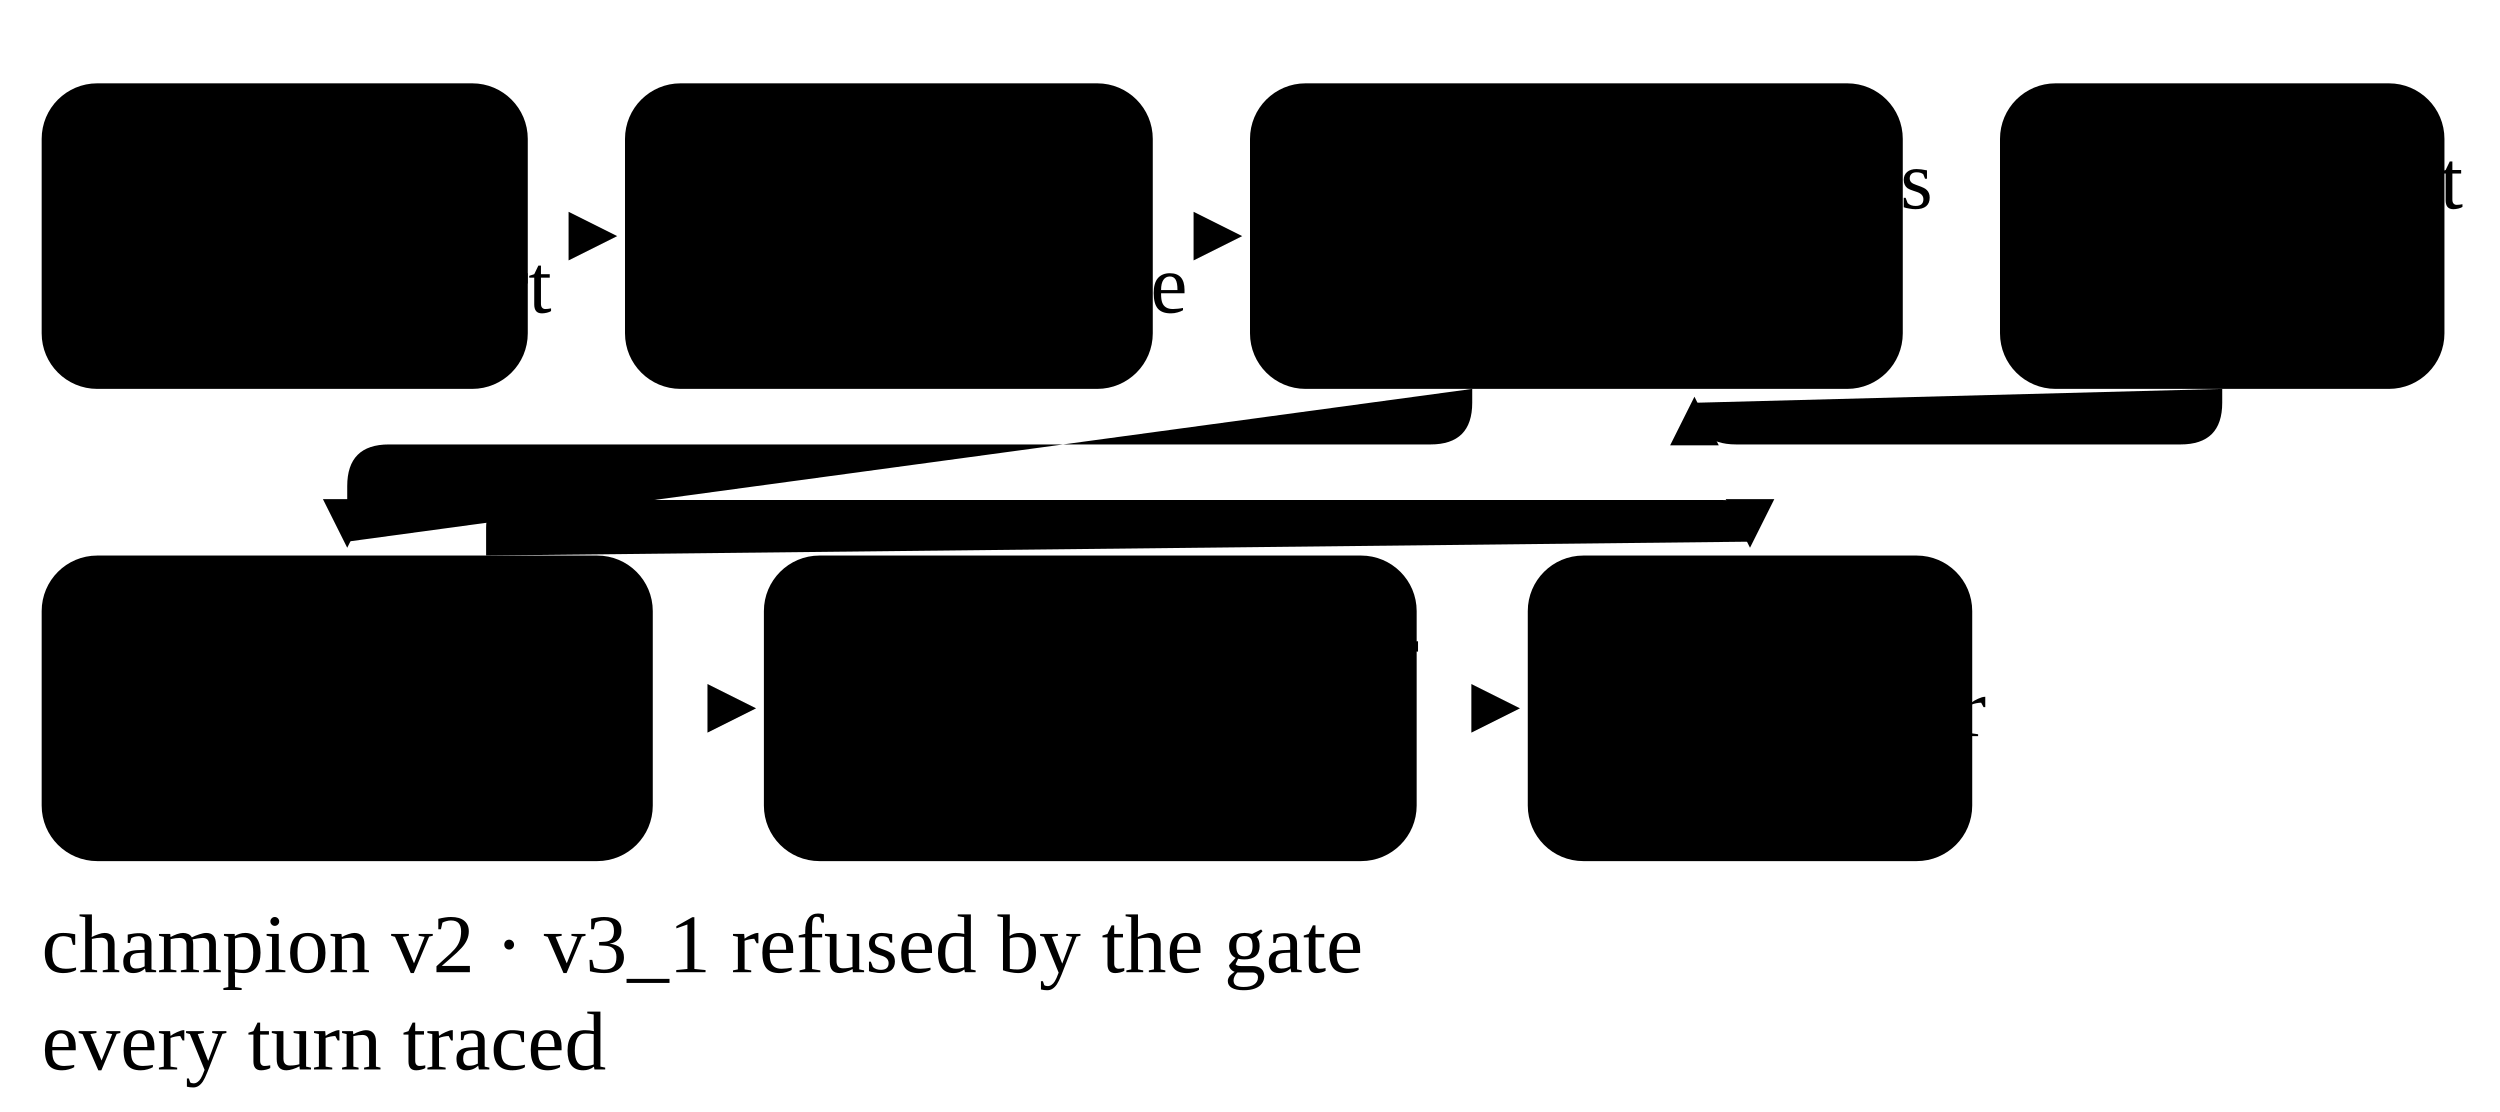
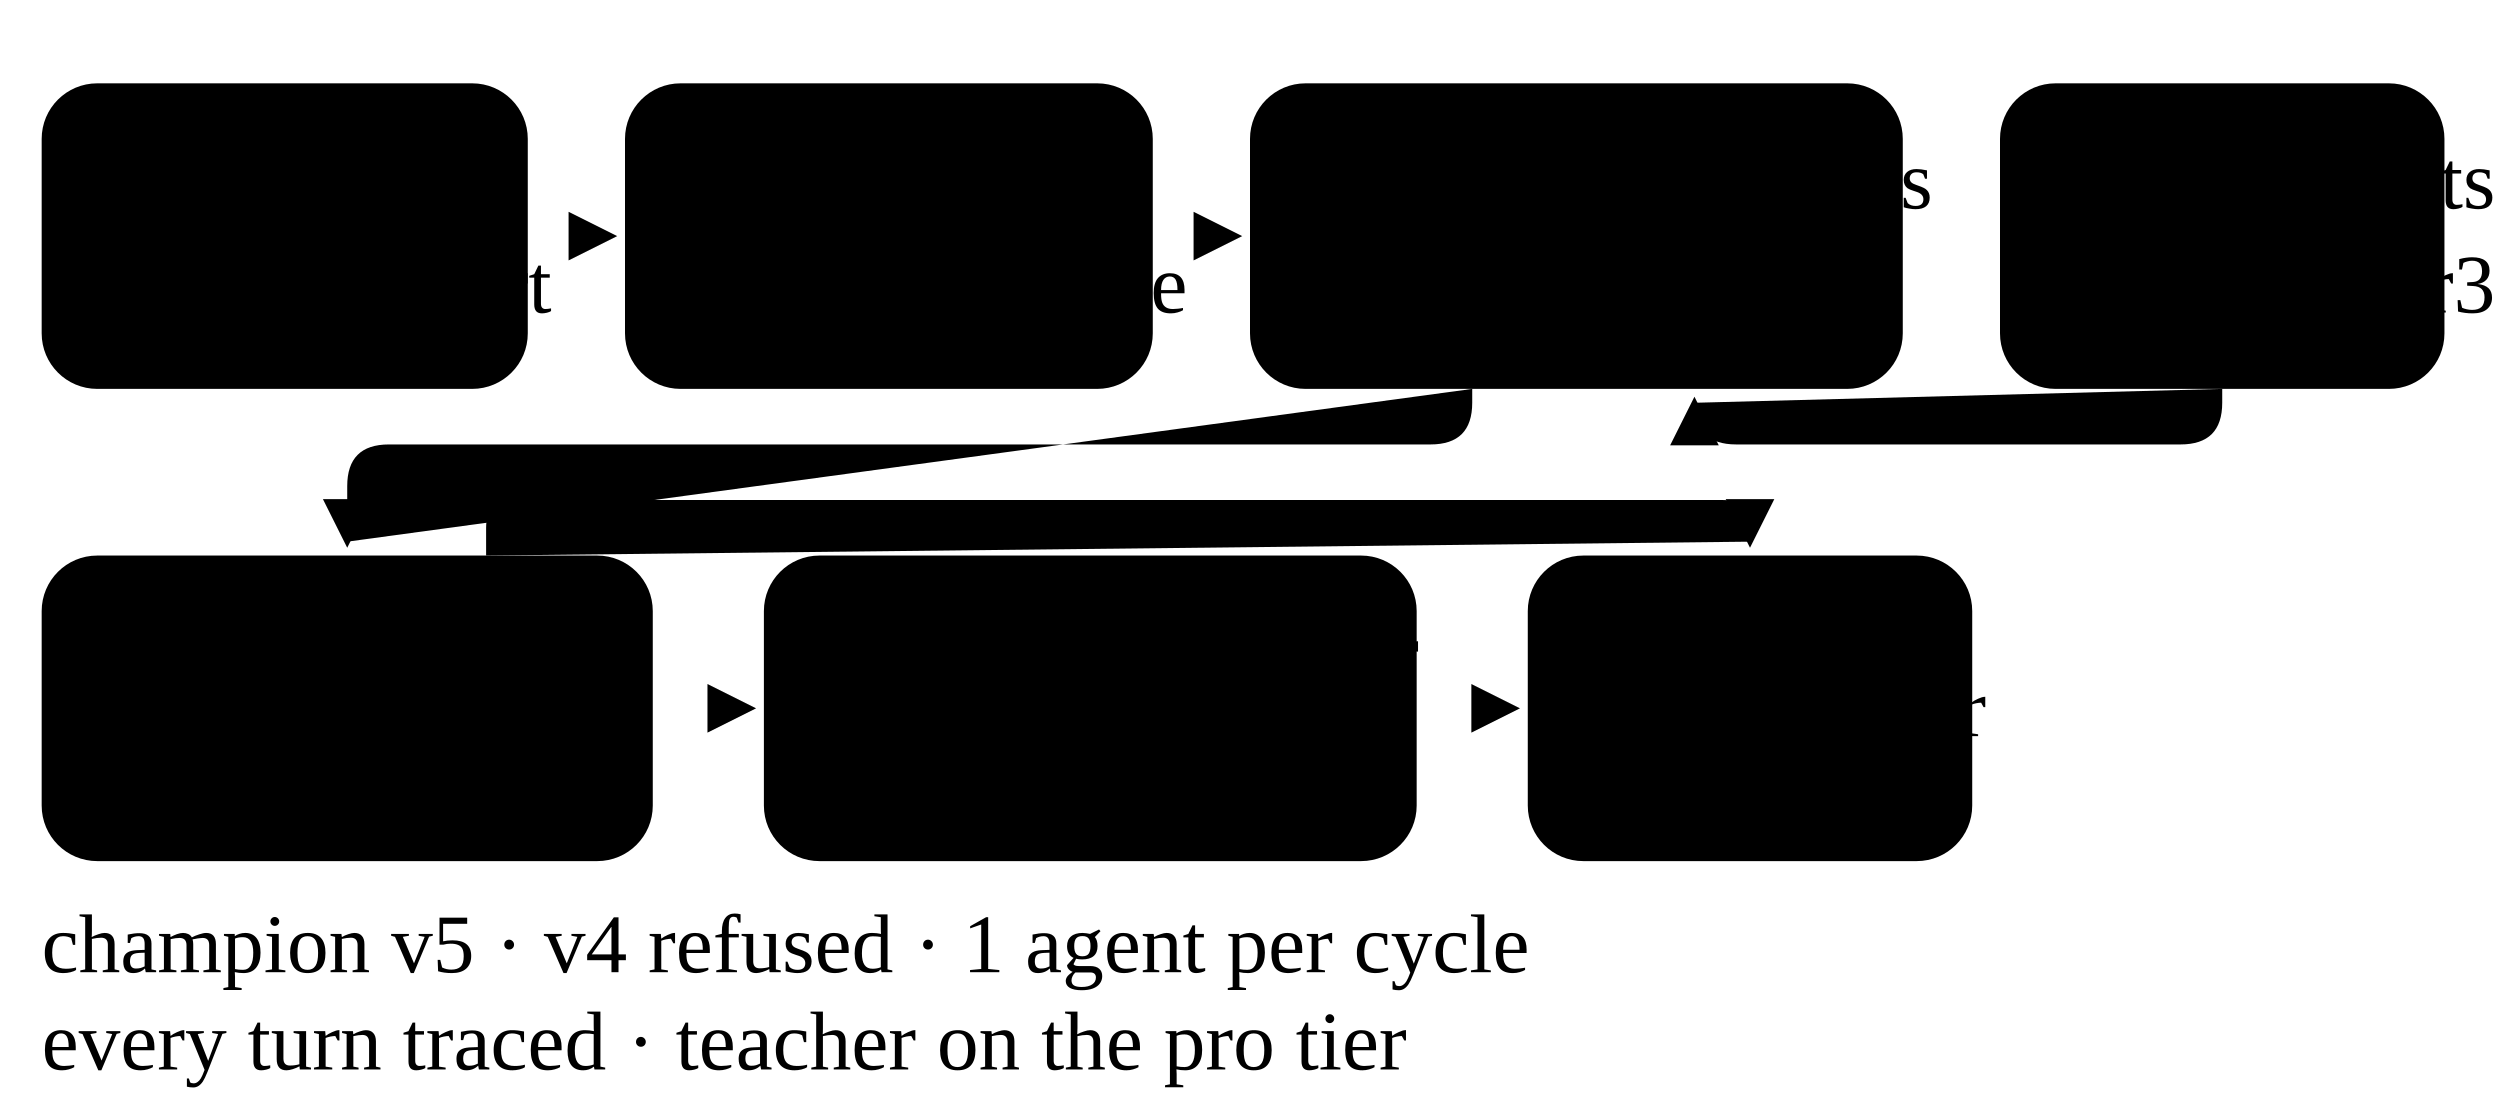
- <svg class="dia" viewBox="0 0 360 160" role="img" aria-label="ConvFinQA agent structure: a turn — the question plus the filing and the conversation history — passes through four typed pydantic-ai agents in sequence, triage then preprocess then retriever then calculator, all four loading one versioned prompt set; number turns short-circuit at the retriever and go straight to the answer, while program turns are computed through six explicit calculator tools.">
+ <svg class="dia" viewBox="0 0 360 160" role="img" aria-label="ConvFinQA agent structure: a turn — the question plus the filing and the conversation history — passes through four typed pydantic-ai agents in sequence, triage then preprocess then retriever then calculator, each loading its own versioned prompt lineage so a bundle is a composition of four; number turns short-circuit at the retriever and go straight to the answer, while program turns are computed through six explicit calculator tools.">
  <defs>
    <marker id="ar-convfinqa" viewBox="0 0 8 8" refX="7" refY="4" markerWidth="7" markerHeight="7" orient="auto">
      <path d="M0,0 L8,4 L0,8 z" fill="currentColor" />
    </marker>
  </defs>
  <g>
    <rect class="nd" x="6" y="12" width="70" height="44" rx="8" />
    <text class="tx" x="41" y="30">turn</text>
    <text class="tx s" x="41" y="45">+ report</text>
  </g>
  <g>
    <rect class="nd" x="90" y="12" width="76" height="44" rx="8" />
    <text class="tx" x="128" y="30">triage</text>
    <text class="tx s" x="128" y="45">turn type</text>
  </g>
  <g>
    <rect class="nd hi" x="180" y="12" width="94" height="44" rx="8" />
    <text class="tx" x="227" y="30">preprocess</text>
    <text class="tx s" x="227" y="45">program</text>
  </g>
  <g>
    <rect class="nd" x="288" y="12" width="64" height="44" rx="8" />
-     <text class="tx" x="320" y="30">prompt</text>
-     <text class="tx s" x="320" y="45">set v2</text>
+     <text class="tx" x="320" y="30">prompts</text>
+     <text class="tx s" x="320" y="45">t3·p4·r3·c3</text>
  </g>
  <g>
    <rect class="nd hi" x="6" y="80" width="88" height="44" rx="8" />
    <text class="tx" x="50" y="98">retriever</text>
    <text class="tx s" x="50" y="113">values</text>
  </g>
  <g>
    <rect class="nd hi" x="110" y="80" width="94" height="44" rx="8" />
    <text class="tx" x="157" y="98">calculator</text>
    <text class="tx s" x="157" y="113">6 tools</text>
  </g>
  <g>
    <rect class="nd" x="220" y="80" width="64" height="44" rx="8" />
    <text class="tx" x="252" y="106">answer</text>
  </g>
  <path class="ed" d="M76,34 H88" marker-end="url(#ar-convfinqa)" />
  <path class="ed" d="M166,34 H178" marker-end="url(#ar-convfinqa)" />
  <path class="ed" d="M212,56 V58 Q212,64 206,64 H56 Q50,64 50,70 V78" marker-end="url(#ar-convfinqa)">
    </path>
  <path class="ed" d="M94,102 H108" marker-end="url(#ar-convfinqa)" />
  <path class="ed" d="M204,102 H218" marker-end="url(#ar-convfinqa)" />
  <path class="ed dash" d="M70,80 V76 Q70,72 74,72 H248 Q252,72 252,76 V78" marker-end="url(#ar-convfinqa)">
    </path>
  <path class="ed dash" d="M320,56 V58 Q320,64 314,64 H250 Q244,64 244,58" marker-end="url(#ar-convfinqa)">
    </path>
-   <text class="cap" x="6" y="140">champion v2 · v3_1 refused by the gate</text>
-   <text class="cap" x="6" y="154">every turn traced</text>
+   <text class="cap" x="6" y="140">champion v5 · v4 refused · 1 agent per cycle</text>
+   <text class="cap" x="6" y="154">every turn traced · teacher on the pro tier</text>
</svg>
